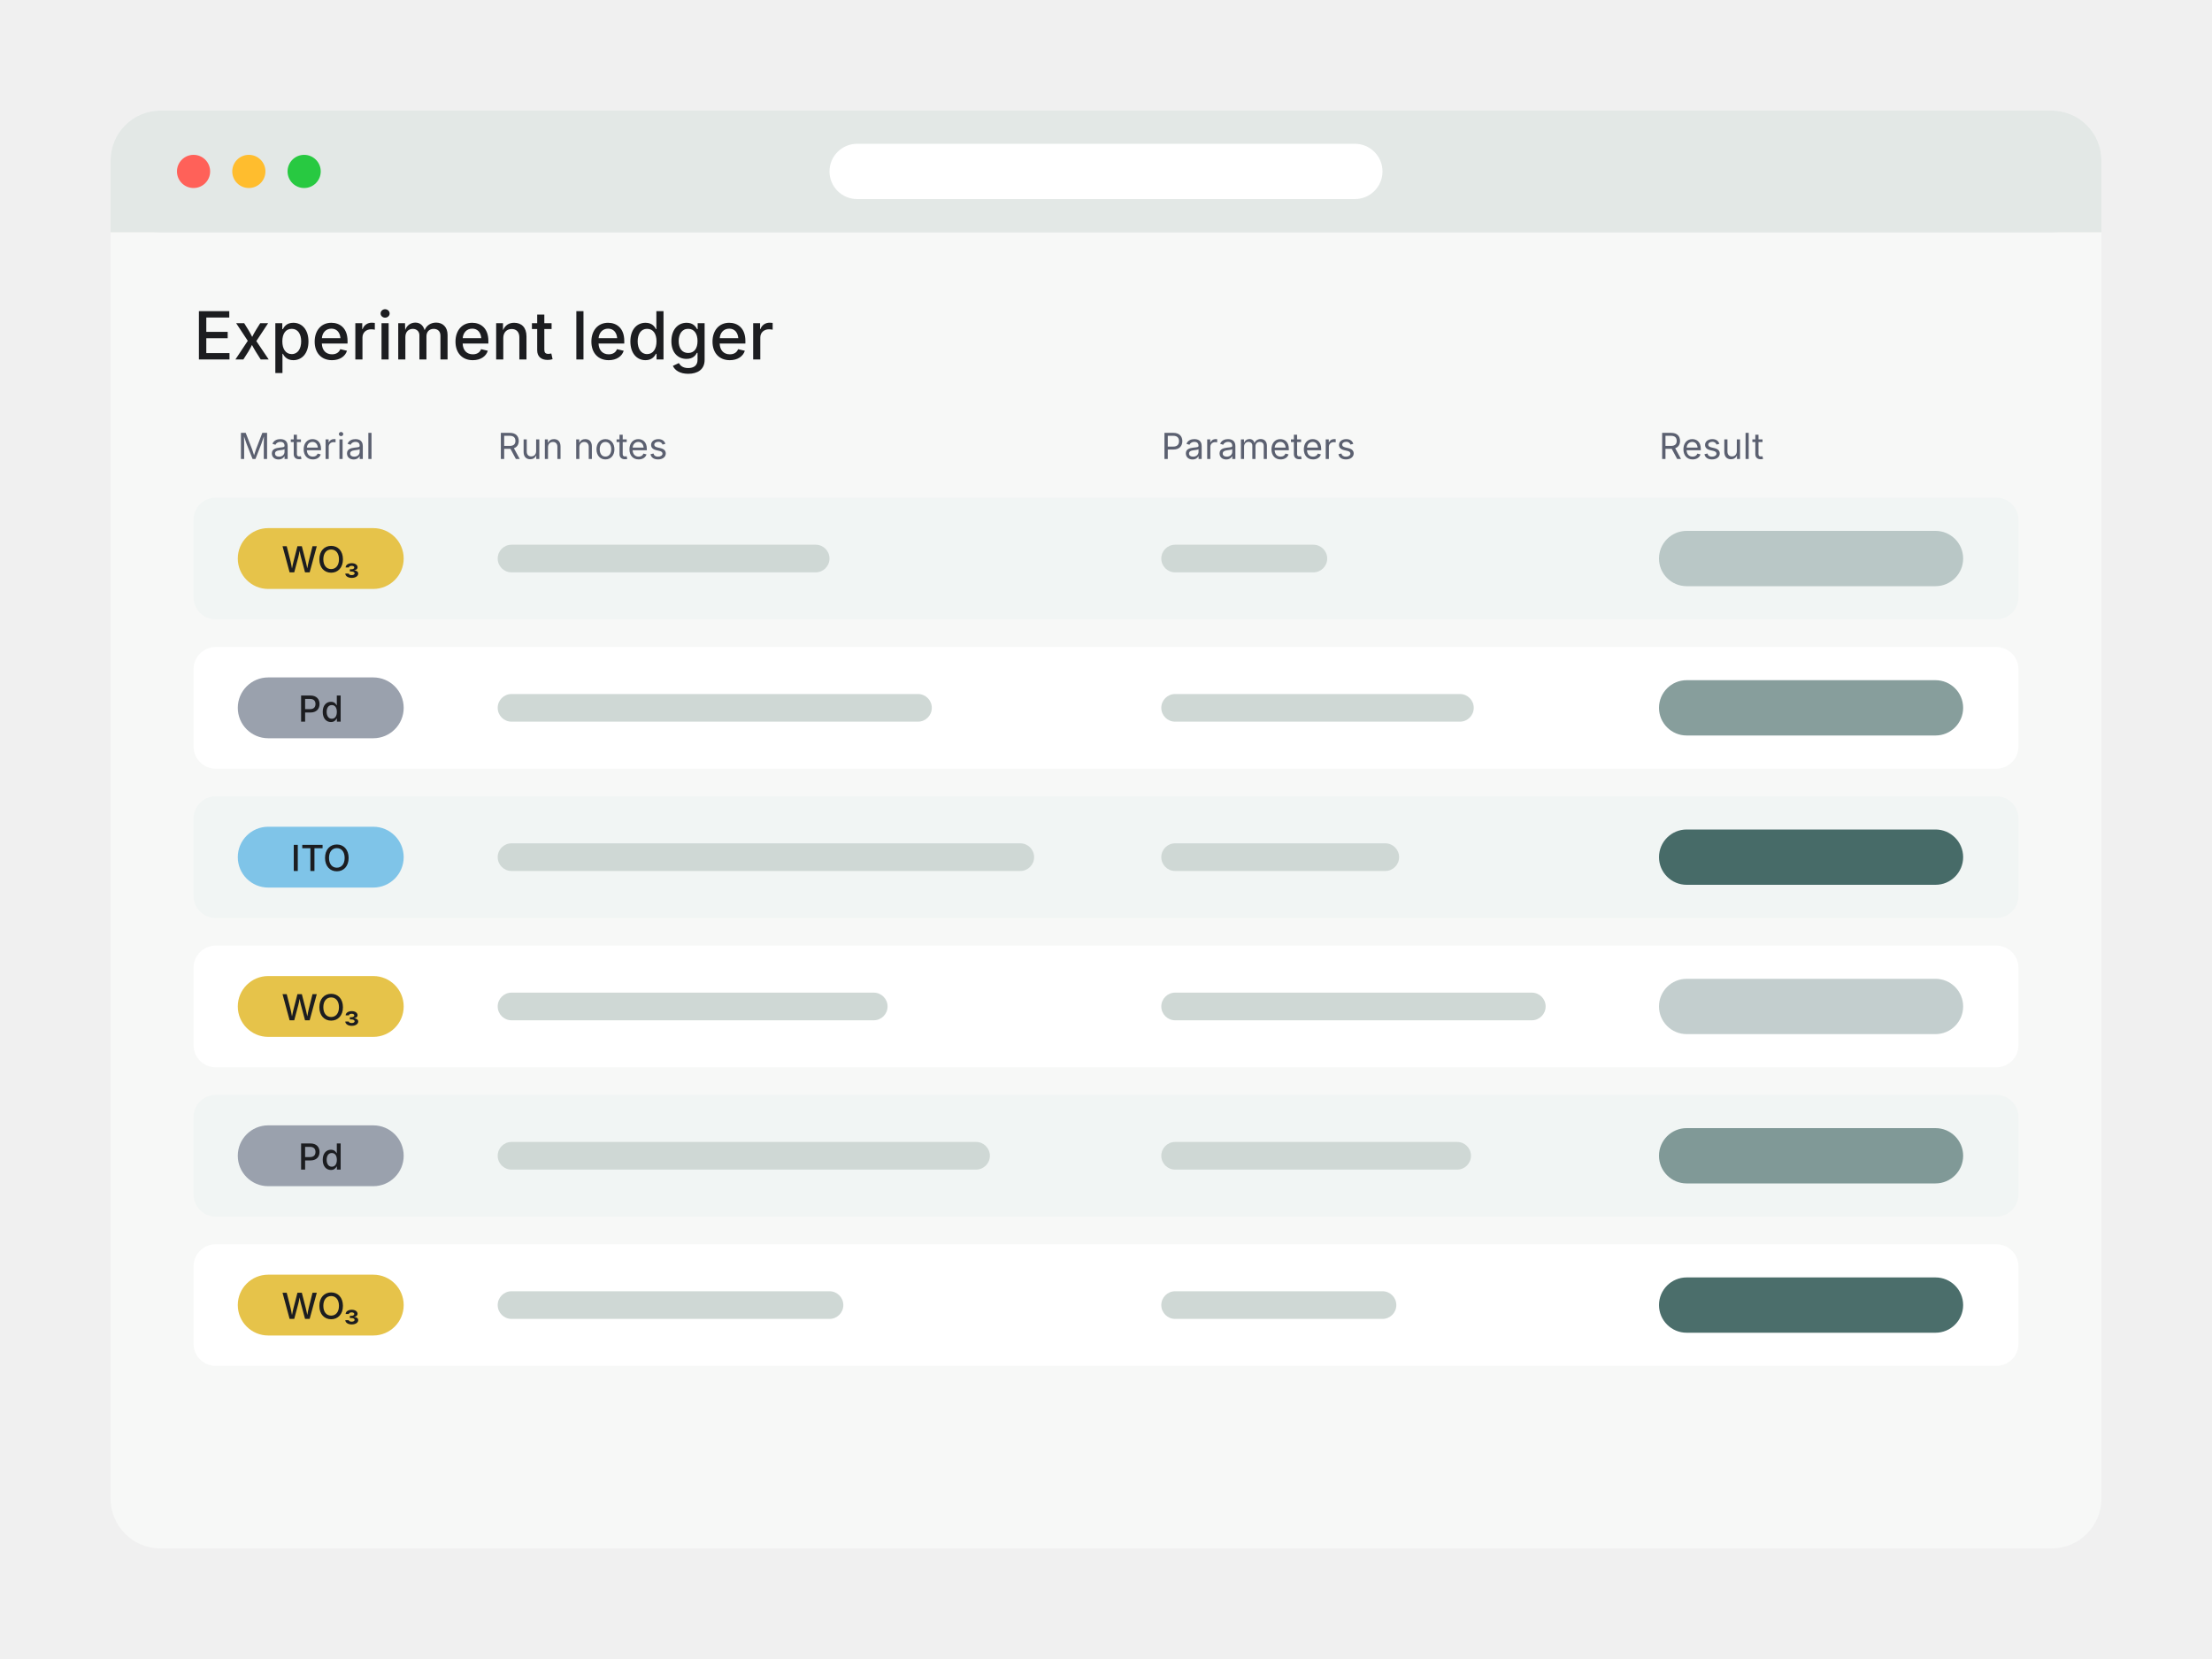
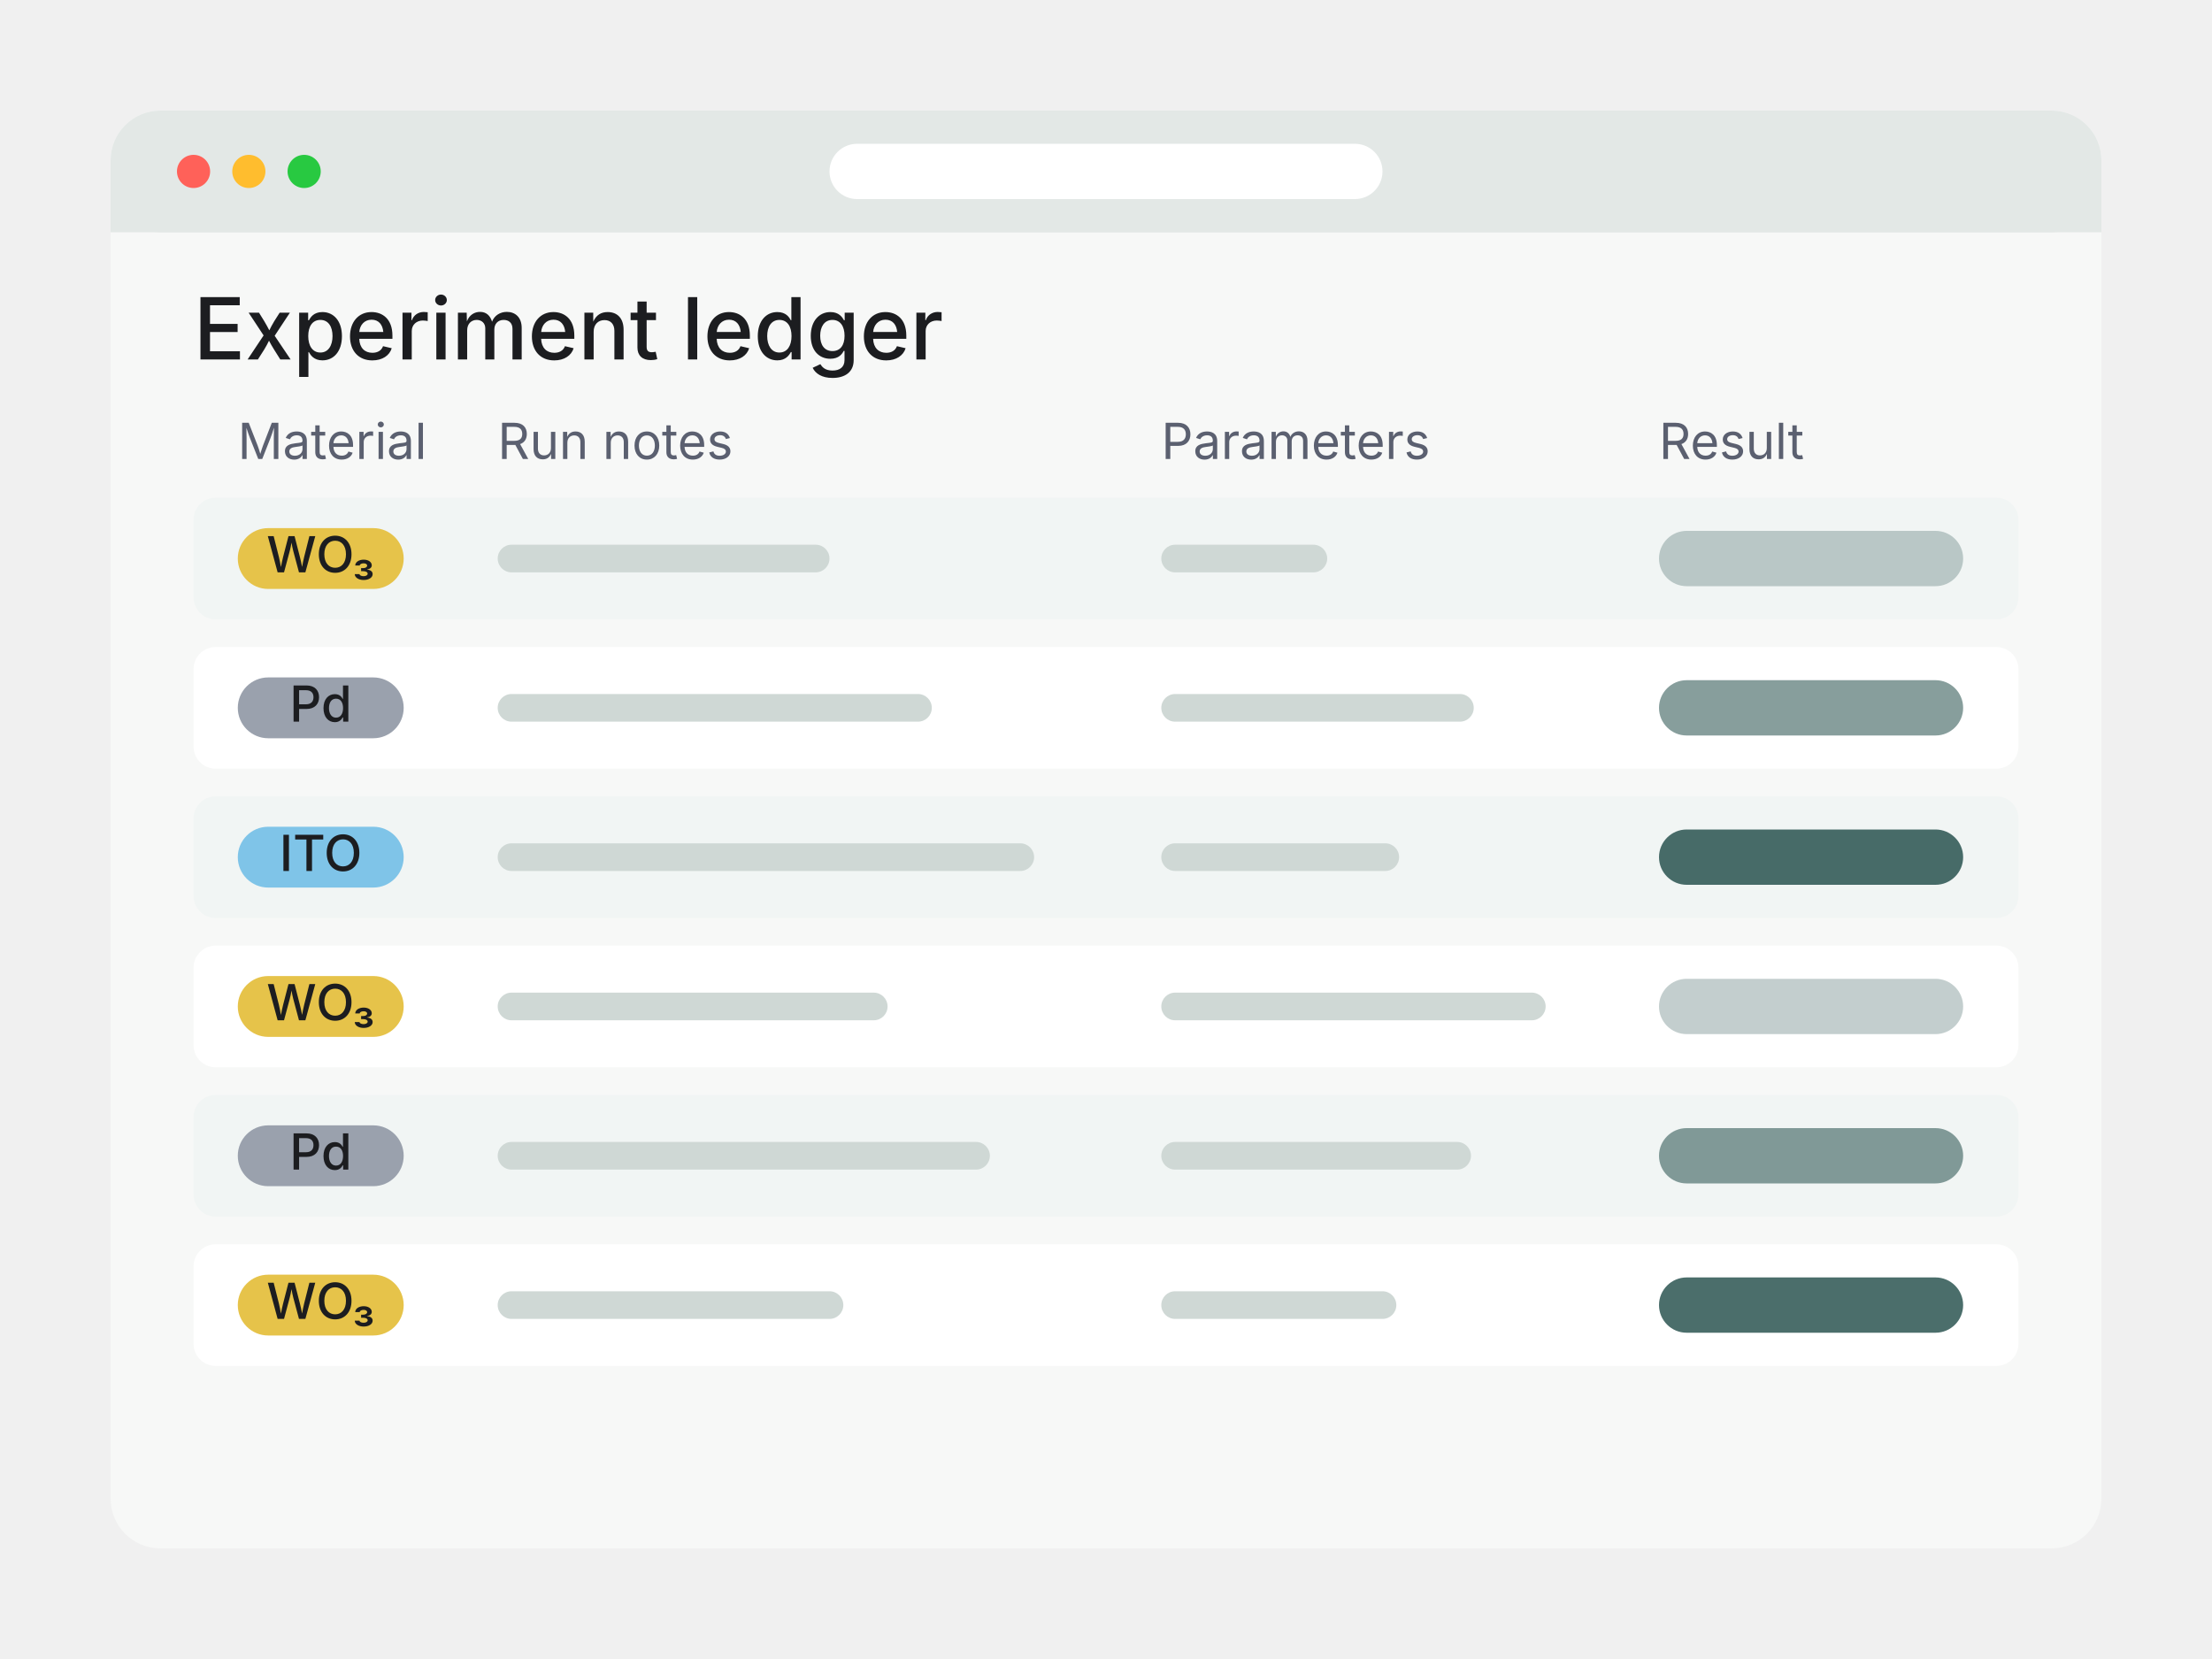
<svg xmlns="http://www.w3.org/2000/svg" viewBox="0 0 800 600" width="800" height="600" font-family="Inter, Helvetica Neue, Arial, sans-serif">
  <rect x="40" y="40" width="720" height="520" rx="18" fill="#f7f8f7" />
  <rect x="40" y="40" width="720" height="44" rx="18" fill="#e3e8e6" />
  <rect x="40" y="66" width="720" height="18" fill="#e3e8e6" />
  <circle cx="70" cy="62" r="6" fill="#ff6159" />
  <circle cx="90" cy="62" r="6" fill="#ffbd2e" />
  <circle cx="110" cy="62" r="6" fill="#28c941" />
  <rect x="300" y="52" width="200" height="20" rx="10" fill="#fff" />
-   <text x="70" y="130" font-size="24" fill="#1c1d20" text-anchor="start" font-weight="500" opacity="1">Experiment ledger</text>
-   <text x="86" y="166" font-size="13" fill="#5b6070" text-anchor="start" font-weight="400" opacity="1">Material</text>
-   <text x="180" y="166" font-size="13" fill="#5b6070" text-anchor="start" font-weight="400" opacity="1">Run notes</text>
-   <text x="420" y="166" font-size="13" fill="#5b6070" text-anchor="start" font-weight="400" opacity="1">Parameters</text>
-   <text x="600" y="166" font-size="13" fill="#5b6070" text-anchor="start" font-weight="400" opacity="1">Result</text>
+   <text x="70" y="130" font-size="31" fill="#1c1d20" text-anchor="start" font-weight="500" opacity="1">Experiment ledger</text>
+   <text x="86" y="166" font-size="18" fill="#5b6070" text-anchor="start" font-weight="400" opacity="1">Material</text>
+   <text x="180" y="166" font-size="18" fill="#5b6070" text-anchor="start" font-weight="400" opacity="1">Run notes</text>
+   <text x="420" y="166" font-size="18" fill="#5b6070" text-anchor="start" font-weight="400" opacity="1">Parameters</text>
+   <text x="600" y="166" font-size="18" fill="#5b6070" text-anchor="start" font-weight="400" opacity="1">Result</text>
  <rect x="70" y="180" width="660" height="44" rx="8" fill="#f1f5f4" />
  <rect x="86" y="191" width="60" height="22" rx="11" fill="#e6c34a" />
-   <text x="116" y="207" font-size="13" fill="#1c1d20" text-anchor="middle" font-weight="500" opacity="1">WO₃</text>
+   <text x="116" y="207" font-size="18" fill="#1c1d20" text-anchor="middle" font-weight="500" opacity="1">WO₃</text>
  <rect x="180" y="197" width="120" height="10" rx="5" fill="#cfd8d5" />
  <rect x="420" y="197" width="60" height="10" rx="5" fill="#cfd8d5" />
  <rect x="600" y="192" width="110" height="20" rx="10" fill="#0f3d3a" opacity="0.25" />
  <rect x="70" y="234" width="660" height="44" rx="8" fill="#fff" />
  <rect x="86" y="245" width="60" height="22" rx="11" fill="#9aa1ad" />
-   <text x="116" y="261" font-size="13" fill="#1c1d20" text-anchor="middle" font-weight="500" opacity="1">Pd</text>
+   <text x="116" y="261" font-size="18" fill="#1c1d20" text-anchor="middle" font-weight="500" opacity="1">Pd</text>
  <rect x="180" y="251" width="157" height="10" rx="5" fill="#cfd8d5" />
  <rect x="420" y="251" width="113" height="10" rx="5" fill="#cfd8d5" />
  <rect x="600" y="246" width="110" height="20" rx="10" fill="#0f3d3a" opacity="0.5" />
  <rect x="70" y="288" width="660" height="44" rx="8" fill="#f1f5f4" />
  <rect x="86" y="299" width="60" height="22" rx="11" fill="#7fc4e8" />
-   <text x="116" y="315" font-size="13" fill="#1c1d20" text-anchor="middle" font-weight="500" opacity="1">ITO</text>
+   <text x="116" y="315" font-size="18" fill="#1c1d20" text-anchor="middle" font-weight="500" opacity="1">ITO</text>
  <rect x="180" y="305" width="194" height="10" rx="5" fill="#cfd8d5" />
  <rect x="420" y="305" width="86" height="10" rx="5" fill="#cfd8d5" />
  <rect x="600" y="300" width="110" height="20" rx="10" fill="#0f3d3a" opacity="0.75" />
  <rect x="70" y="342" width="660" height="44" rx="8" fill="#fff" />
  <rect x="86" y="353" width="60" height="22" rx="11" fill="#e6c34a" />
-   <text x="116" y="369" font-size="13" fill="#1c1d20" text-anchor="middle" font-weight="500" opacity="1">WO₃</text>
+   <text x="116" y="369" font-size="18" fill="#1c1d20" text-anchor="middle" font-weight="500" opacity="1">WO₃</text>
  <rect x="180" y="359" width="141" height="10" rx="5" fill="#cfd8d5" />
  <rect x="420" y="359" width="139" height="10" rx="5" fill="#cfd8d5" />
  <rect x="600" y="354" width="110" height="20" rx="10" fill="#0f3d3a" opacity="0.25" />
  <rect x="70" y="396" width="660" height="44" rx="8" fill="#f1f5f4" />
  <rect x="86" y="407" width="60" height="22" rx="11" fill="#9aa1ad" />
-   <text x="116" y="423" font-size="13" fill="#1c1d20" text-anchor="middle" font-weight="500" opacity="1">Pd</text>
+   <text x="116" y="423" font-size="18" fill="#1c1d20" text-anchor="middle" font-weight="500" opacity="1">Pd</text>
  <rect x="180" y="413" width="178" height="10" rx="5" fill="#cfd8d5" />
  <rect x="420" y="413" width="112" height="10" rx="5" fill="#cfd8d5" />
  <rect x="600" y="408" width="110" height="20" rx="10" fill="#0f3d3a" opacity="0.5" />
  <rect x="70" y="450" width="660" height="44" rx="8" fill="#fff" />
  <rect x="86" y="461" width="60" height="22" rx="11" fill="#e6c34a" />
-   <text x="116" y="477" font-size="13" fill="#1c1d20" text-anchor="middle" font-weight="500" opacity="1">WO₃</text>
+   <text x="116" y="477" font-size="18" fill="#1c1d20" text-anchor="middle" font-weight="500" opacity="1">WO₃</text>
  <rect x="180" y="467" width="125" height="10" rx="5" fill="#cfd8d5" />
  <rect x="420" y="467" width="85" height="10" rx="5" fill="#cfd8d5" />
  <rect x="600" y="462" width="110" height="20" rx="10" fill="#0f3d3a" opacity="0.75" />
</svg>
